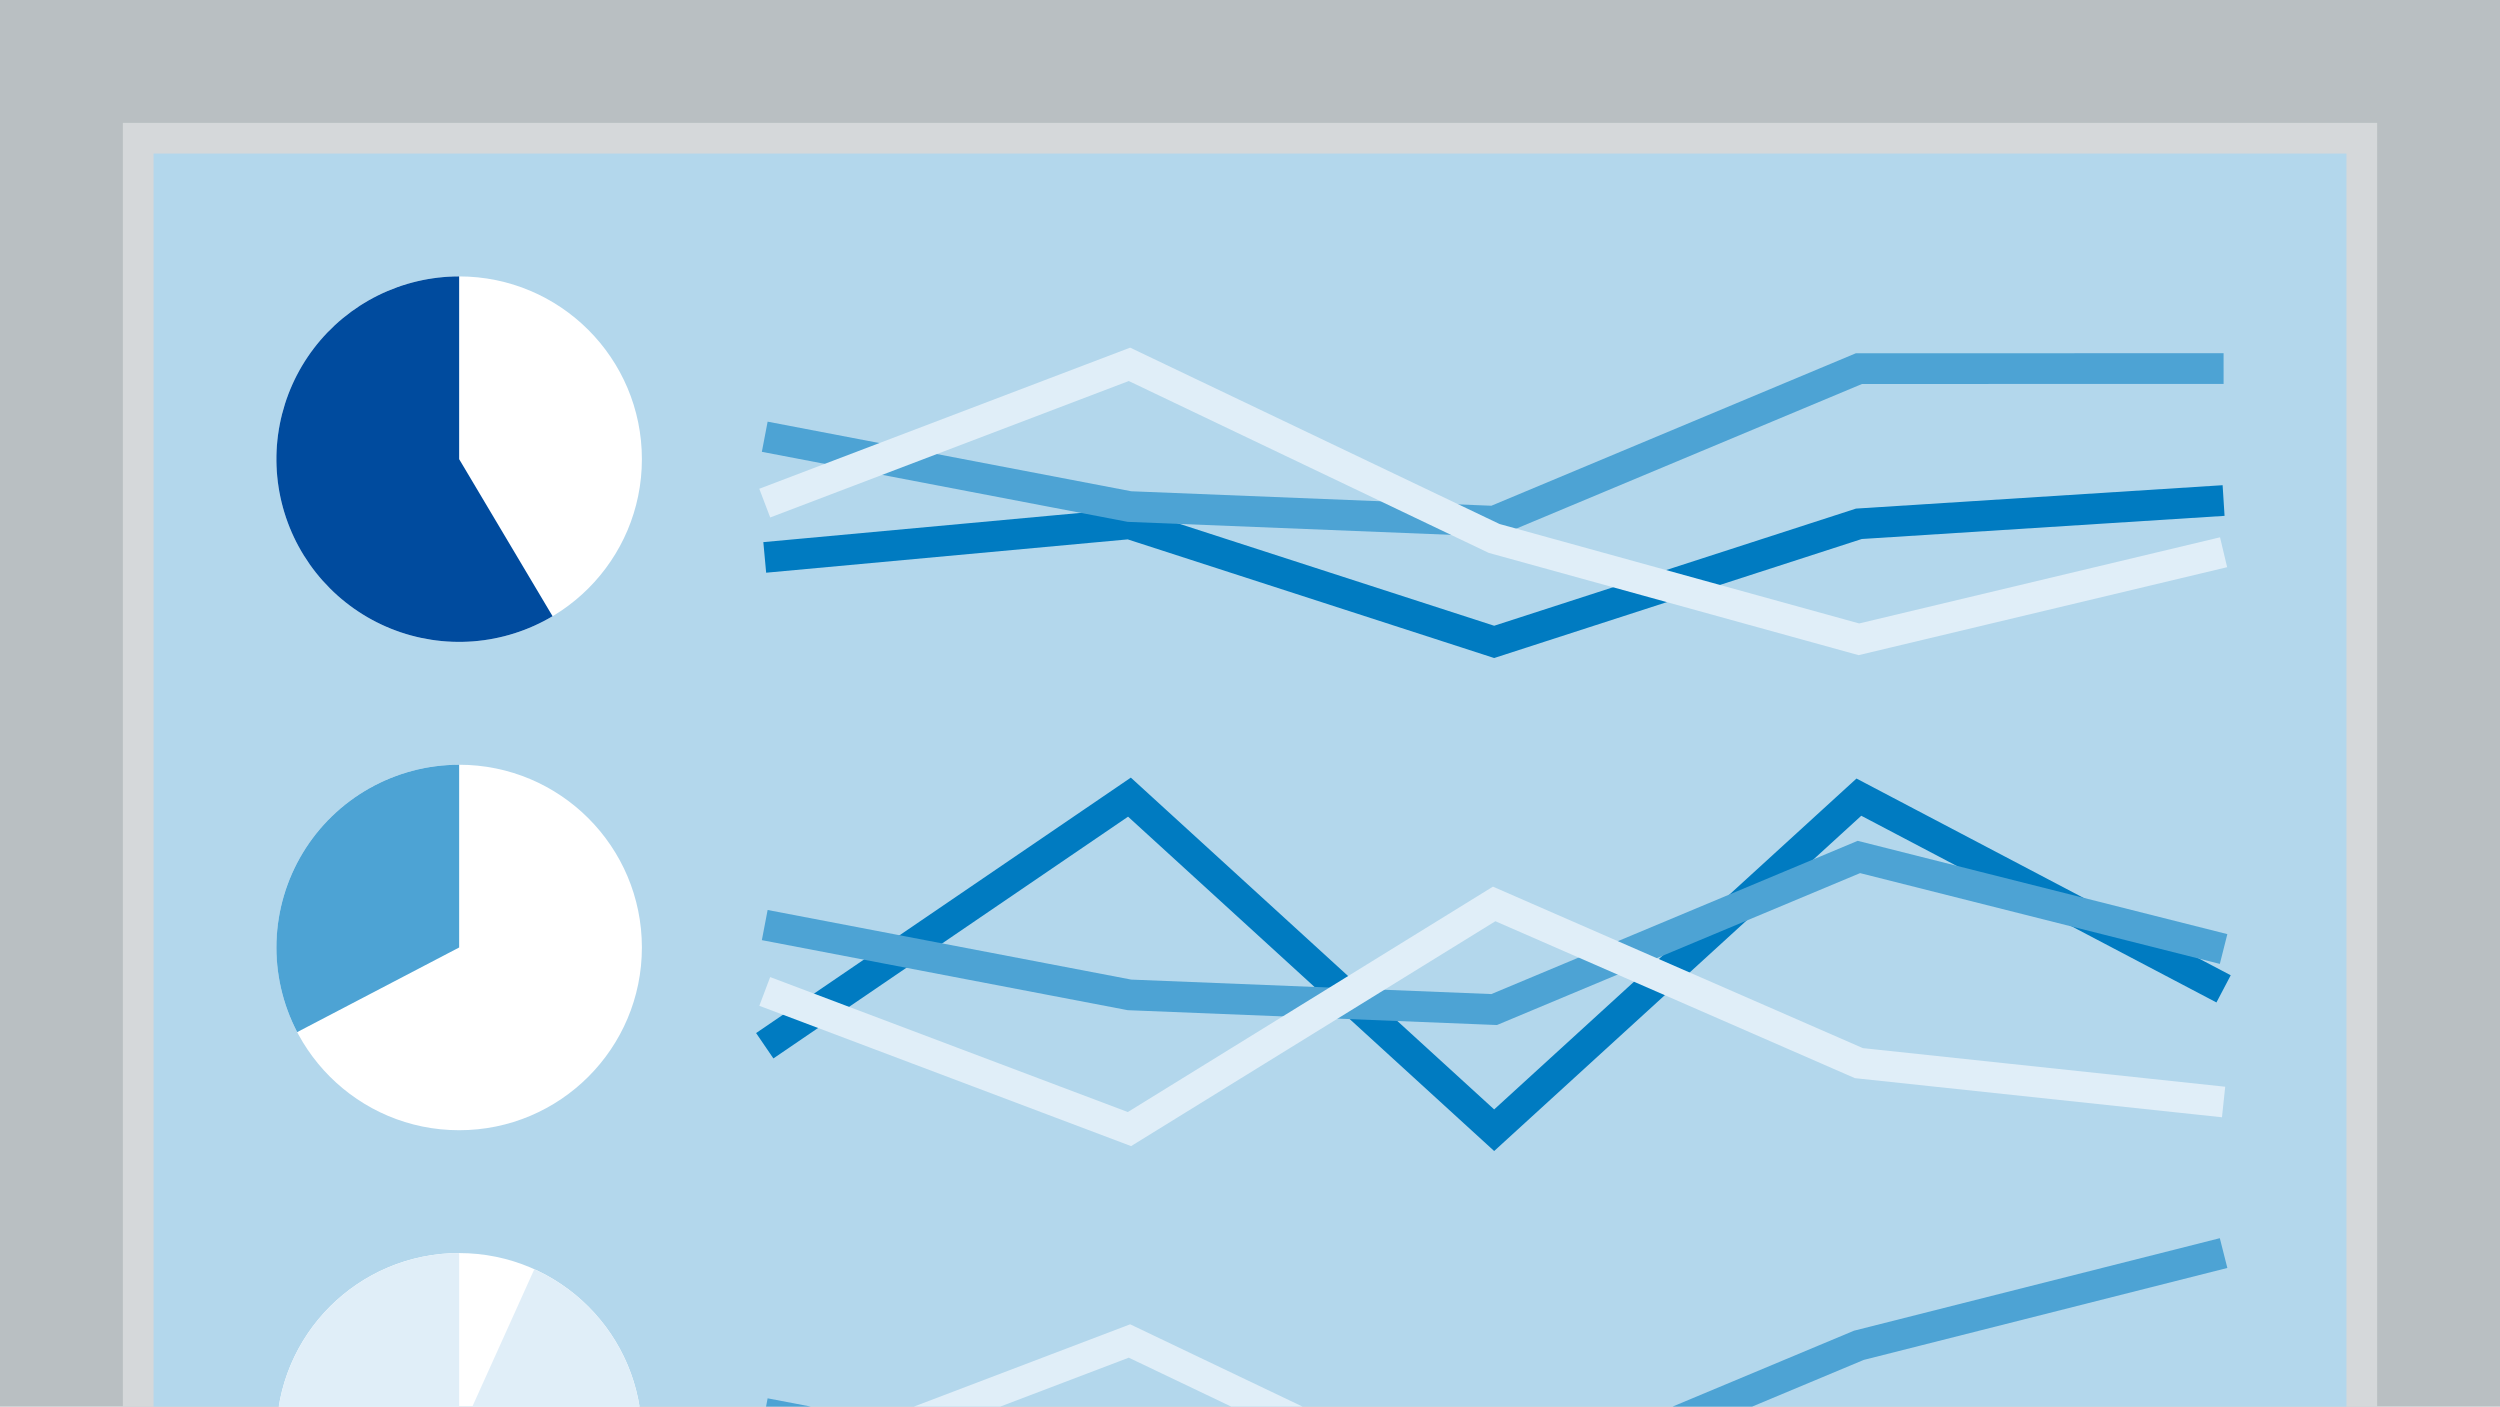
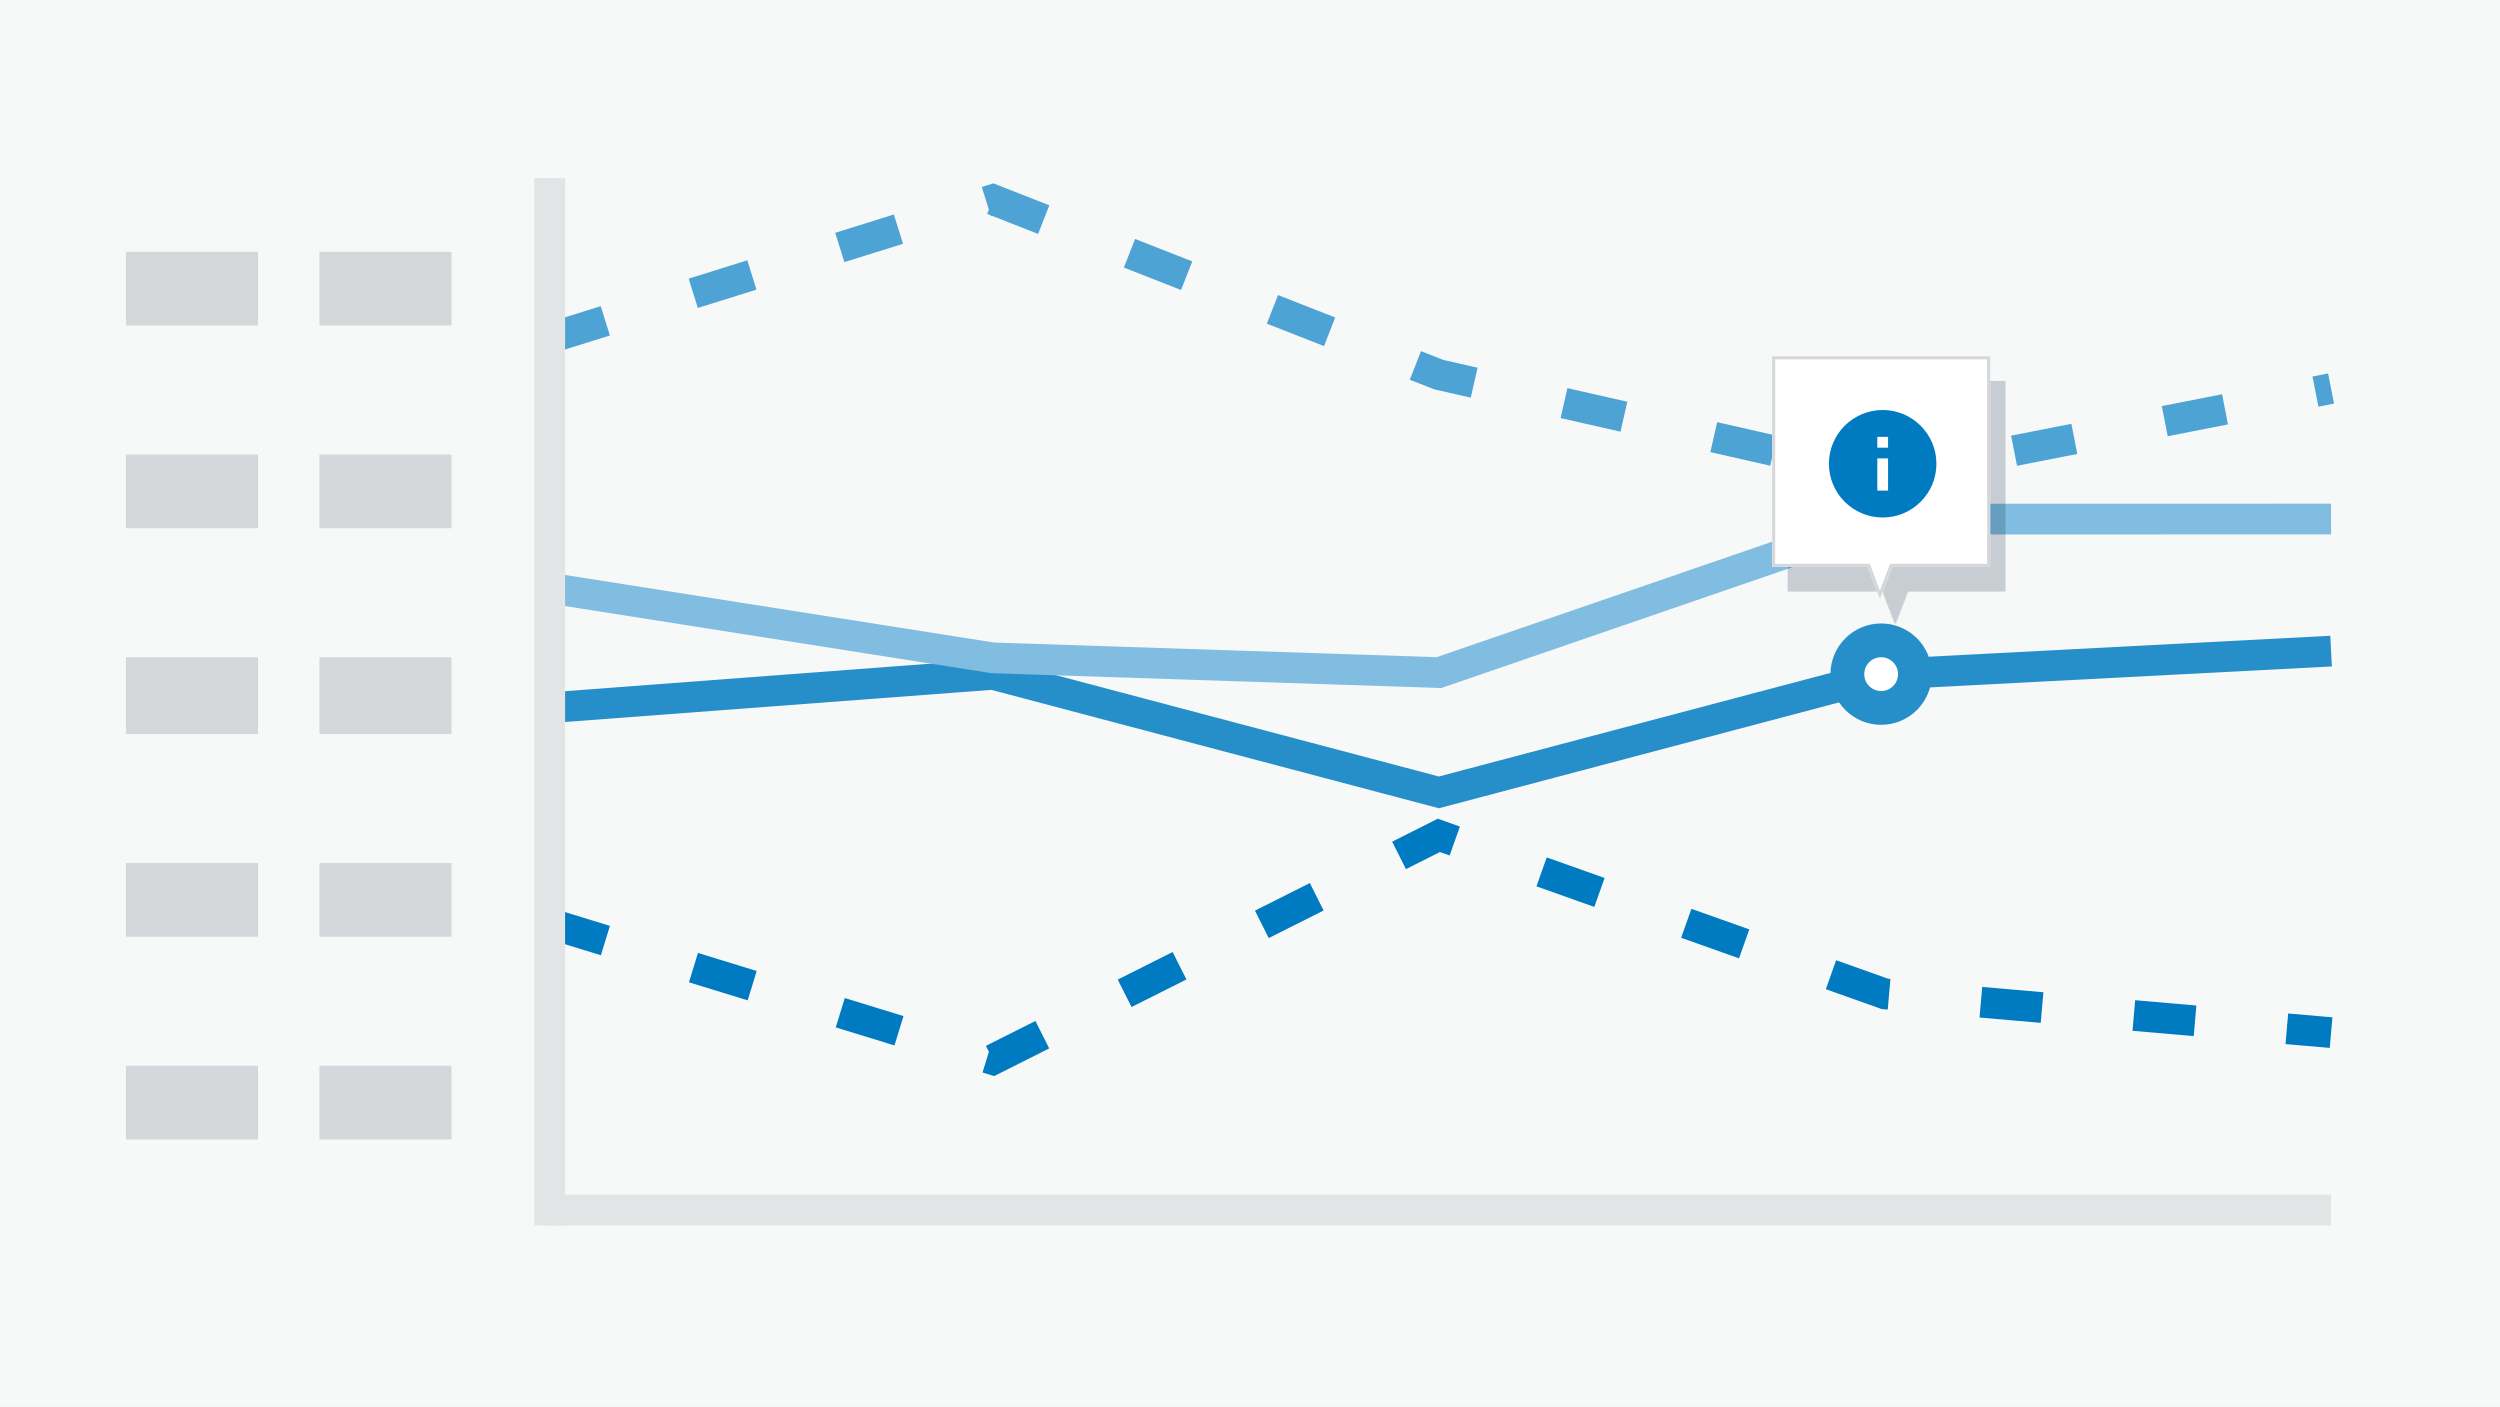
<svg xmlns="http://www.w3.org/2000/svg" width="814" height="458" viewBox="0 0 814 458" fill="none">
-   <g clip-path="url(#clip0)">
-     <rect width="814" height="458" fill="#B9BFC2" />
-     <rect x="40" y="40" width="734" height="418" fill="#D5D8DA" />
-     <rect x="50" y="50" width="714" height="408" fill="#B3D7EC" />
-     <circle r="59.5" transform="matrix(-1 0 0 1 149.5 149.5)" fill="white" />
-     <path d="M149.5 90C140.341 90 131.305 92.115 123.097 96.179C114.889 100.243 107.73 106.148 102.178 113.432C96.626 120.717 92.831 129.185 91.087 138.177C89.344 147.169 89.701 156.441 92.129 165.273C94.557 174.104 98.991 182.256 105.086 189.093C111.181 195.93 118.772 201.268 127.267 204.69C135.763 208.113 144.934 209.527 154.066 208.825C163.199 208.122 172.045 205.32 179.917 200.637L149.5 149.5L149.5 90Z" fill="#004B9E" />
-     <circle r="59.5" transform="matrix(-1 0 0 1 149.5 308.5)" fill="white" />
-     <path d="M149.5 249C139.268 249 129.209 251.639 120.294 256.661C111.38 261.683 103.911 268.92 98.609 277.671C93.308 286.423 90.353 296.394 90.03 306.62C89.707 316.847 92.026 326.985 96.764 336.054L149.5 308.5L149.5 249Z" fill="#4DA3D4" />
-     <circle r="59.5" transform="matrix(-1 0 0 1 149.5 467.5)" fill="white" />
-     <path d="M149.5 408C134.809 408 120.638 413.435 109.715 423.258C98.791 433.081 91.888 446.598 90.334 461.206C88.78 475.814 92.685 490.481 101.298 502.382C109.91 514.284 122.621 522.578 136.983 525.669C151.345 528.759 166.342 526.427 179.088 519.122C191.834 511.816 201.426 500.054 206.018 486.1C210.61 472.145 209.878 456.985 203.962 443.538C198.046 430.092 187.364 419.309 173.974 413.266L149.5 467.5L149.5 408Z" fill="#E0EEF8" />
-     <path d="M249 181.495L367.75 170.55L486.5 209L605.25 170.55L724 162.972" stroke="#007BC1" stroke-width="10" />
-     <path d="M249 142.203L367.75 164.936L486.5 169.708L605.25 120.031L724 120" stroke="#4DA3D4" stroke-width="10" />
-     <path d="M249 163.814L367.75 118.627L486.5 175.321L605.25 208.158L724 179.811" stroke="#E0EEF8" stroke-width="10" />
-     <path d="M249 340.495L367.75 259.55L486.5 368L605.25 259.55L724 321.972" stroke="#007BC1" stroke-width="10" />
-     <path d="M249 301.203L367.75 323.936L486.5 328.708L605.25 279.031L724 309" stroke="#4DA3D4" stroke-width="10" />
-     <path d="M249 322.814L367.75 367.627L486.5 294.321L605.25 346.158L724 358.811" stroke="#E0EEF8" stroke-width="10" />
-     <path d="M249 460.203L367.75 482.936L486.5 487.708L605.25 438.031L724 408" stroke="#4DA3D4" stroke-width="10" />
-     <path d="M249 481.814L367.75 436.627L486.5 493.321L605.25 526.158L724 497.811" stroke="#E0EEF8" stroke-width="10" />
+   <rect width="814" height="458" fill="#F7F8F8" />
+   <path d="M178 230.512L323.25 219.573L468.5 258L613.75 219.573L759 212" stroke="#268FCA" stroke-width="10" />
+   <path d="M178 191.333L323.25 214.201L468.5 219L613.75 169.031L759 169" stroke="#80BDE0" stroke-width="10" />
+   <path d="M178 110.423L323.25 65L468.5 121.991L613.75 155L759 126.505" stroke="#4DA3D4" stroke-width="10" stroke-dasharray="20 30" />
+   <path d="M178 300.374L323.25 345L468.5 272L613.75 323.62L759 336.221" stroke="#007BC1" stroke-width="10" stroke-dasharray="20 30" />
+   <line x1="178" y1="394" x2="759" y2="394" stroke="#E2E5E5" stroke-width="10" />
+   <line x1="179" y1="399" x2="179" y2="58" stroke="#E2E5E5" stroke-width="10" />
+   <rect x="104" y="82" width="43" height="24" fill="#D5D8DA" />
+   <rect x="41" y="82" width="43" height="24" fill="#D5D8DA" />
+   <rect x="104" y="214" width="43" height="25" fill="#D5D8DA" />
+   <rect x="41" y="214" width="43" height="25" fill="#D5D8DA" />
+   <rect x="104" y="148" width="43" height="24" fill="#D5D8DA" />
+   <rect x="41" y="148" width="43" height="24" fill="#D5D8DA" />
+   <rect x="104" y="281" width="43" height="24" fill="#D5D8DA" />
+   <rect x="41" y="281" width="43" height="24" fill="#D5D8DA" />
+   <rect x="104" y="347" width="43" height="24" fill="#D5D8DA" />
+   <rect x="41" y="347" width="43" height="24" fill="#D5D8DA" />
+   <circle cx="612.5" cy="219.5" r="11" fill="white" stroke="#268FCA" stroke-width="11" />
+   <g filter="url(#filter0_d)">
+     <path d="M577 116H648V184.566H616.09L612.101 195L608.112 184.566H577V116Z" fill="white" />
+     <path d="M608.112 184.066H577.5V116.5H647.5V184.066H616.09H615.746L615.623 184.387L612.101 193.6L608.579 184.387L608.457 184.066H608.112Z" stroke="#D5D8DA" />
  </g>
+   <path fill-rule="evenodd" clip-rule="evenodd" d="M613 133.5C603.34 133.5 595.5 141.34 595.5 151C595.5 160.66 603.34 168.5 613 168.5C622.66 168.5 630.5 160.66 630.5 151C630.5 141.34 622.66 133.5 613 133.5ZM611.25 159.75V149.25H614.75V159.75H611.25ZM611.25 142.25V145.75H614.75V142.25H611.25Z" fill="#007BC1" />
  <defs>
-     <clipPath id="clip0">
-       <rect width="814" height="458" fill="white" />
-     </clipPath>
+     <filter id="filter0_d" x="577" y="116" width="76" height="87" filterUnits="userSpaceOnUse" color-interpolation-filters="sRGB">
+       <feFlood flood-opacity="0" result="BackgroundImageFix" />
+       <feColorMatrix in="SourceAlpha" type="matrix" values="0 0 0 0 0 0 0 0 0 0 0 0 0 0 0 0 0 0 127 0" />
+       <feOffset dx="5" dy="8" />
+       <feColorMatrix type="matrix" values="0 0 0 0 0.023 0 0 0 0 0.143 0 0 0 0 0.254 0 0 0 0.2 0" />
+       <feBlend mode="normal" in2="BackgroundImageFix" result="effect1_dropShadow" />
+       <feBlend mode="normal" in="SourceGraphic" in2="effect1_dropShadow" result="shape" />
+     </filter>
  </defs>
</svg>
